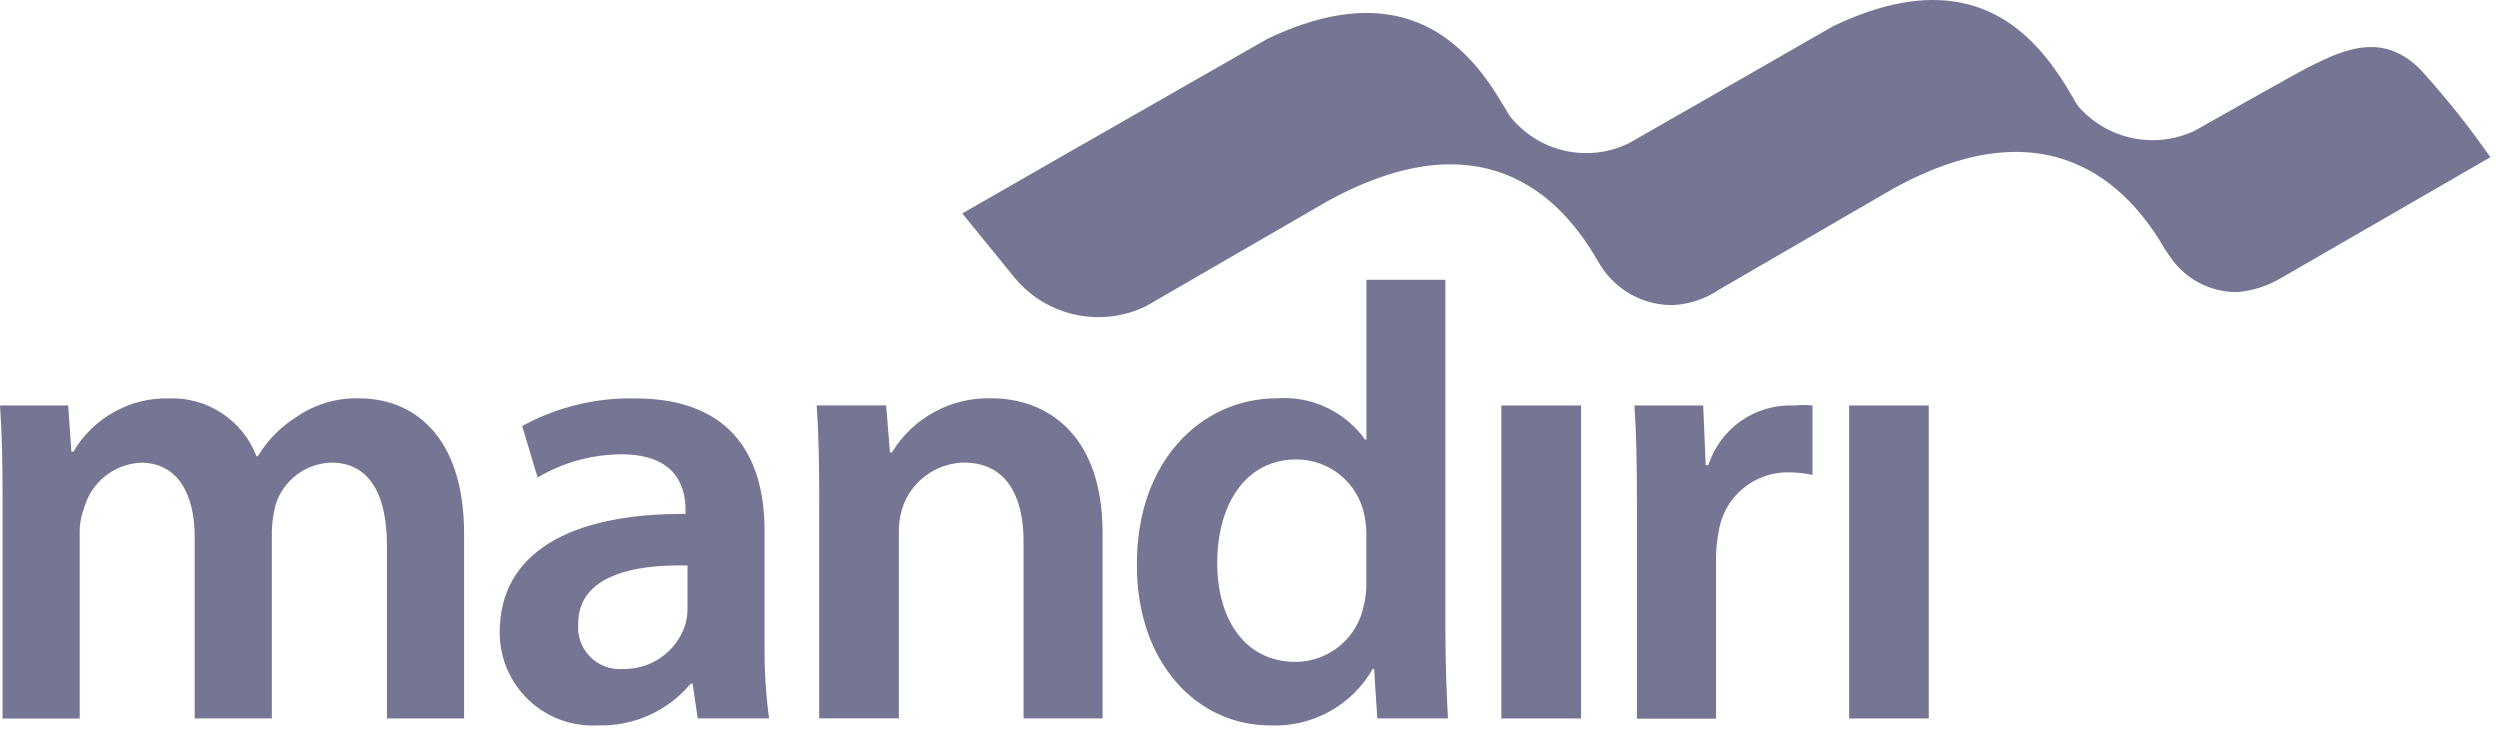
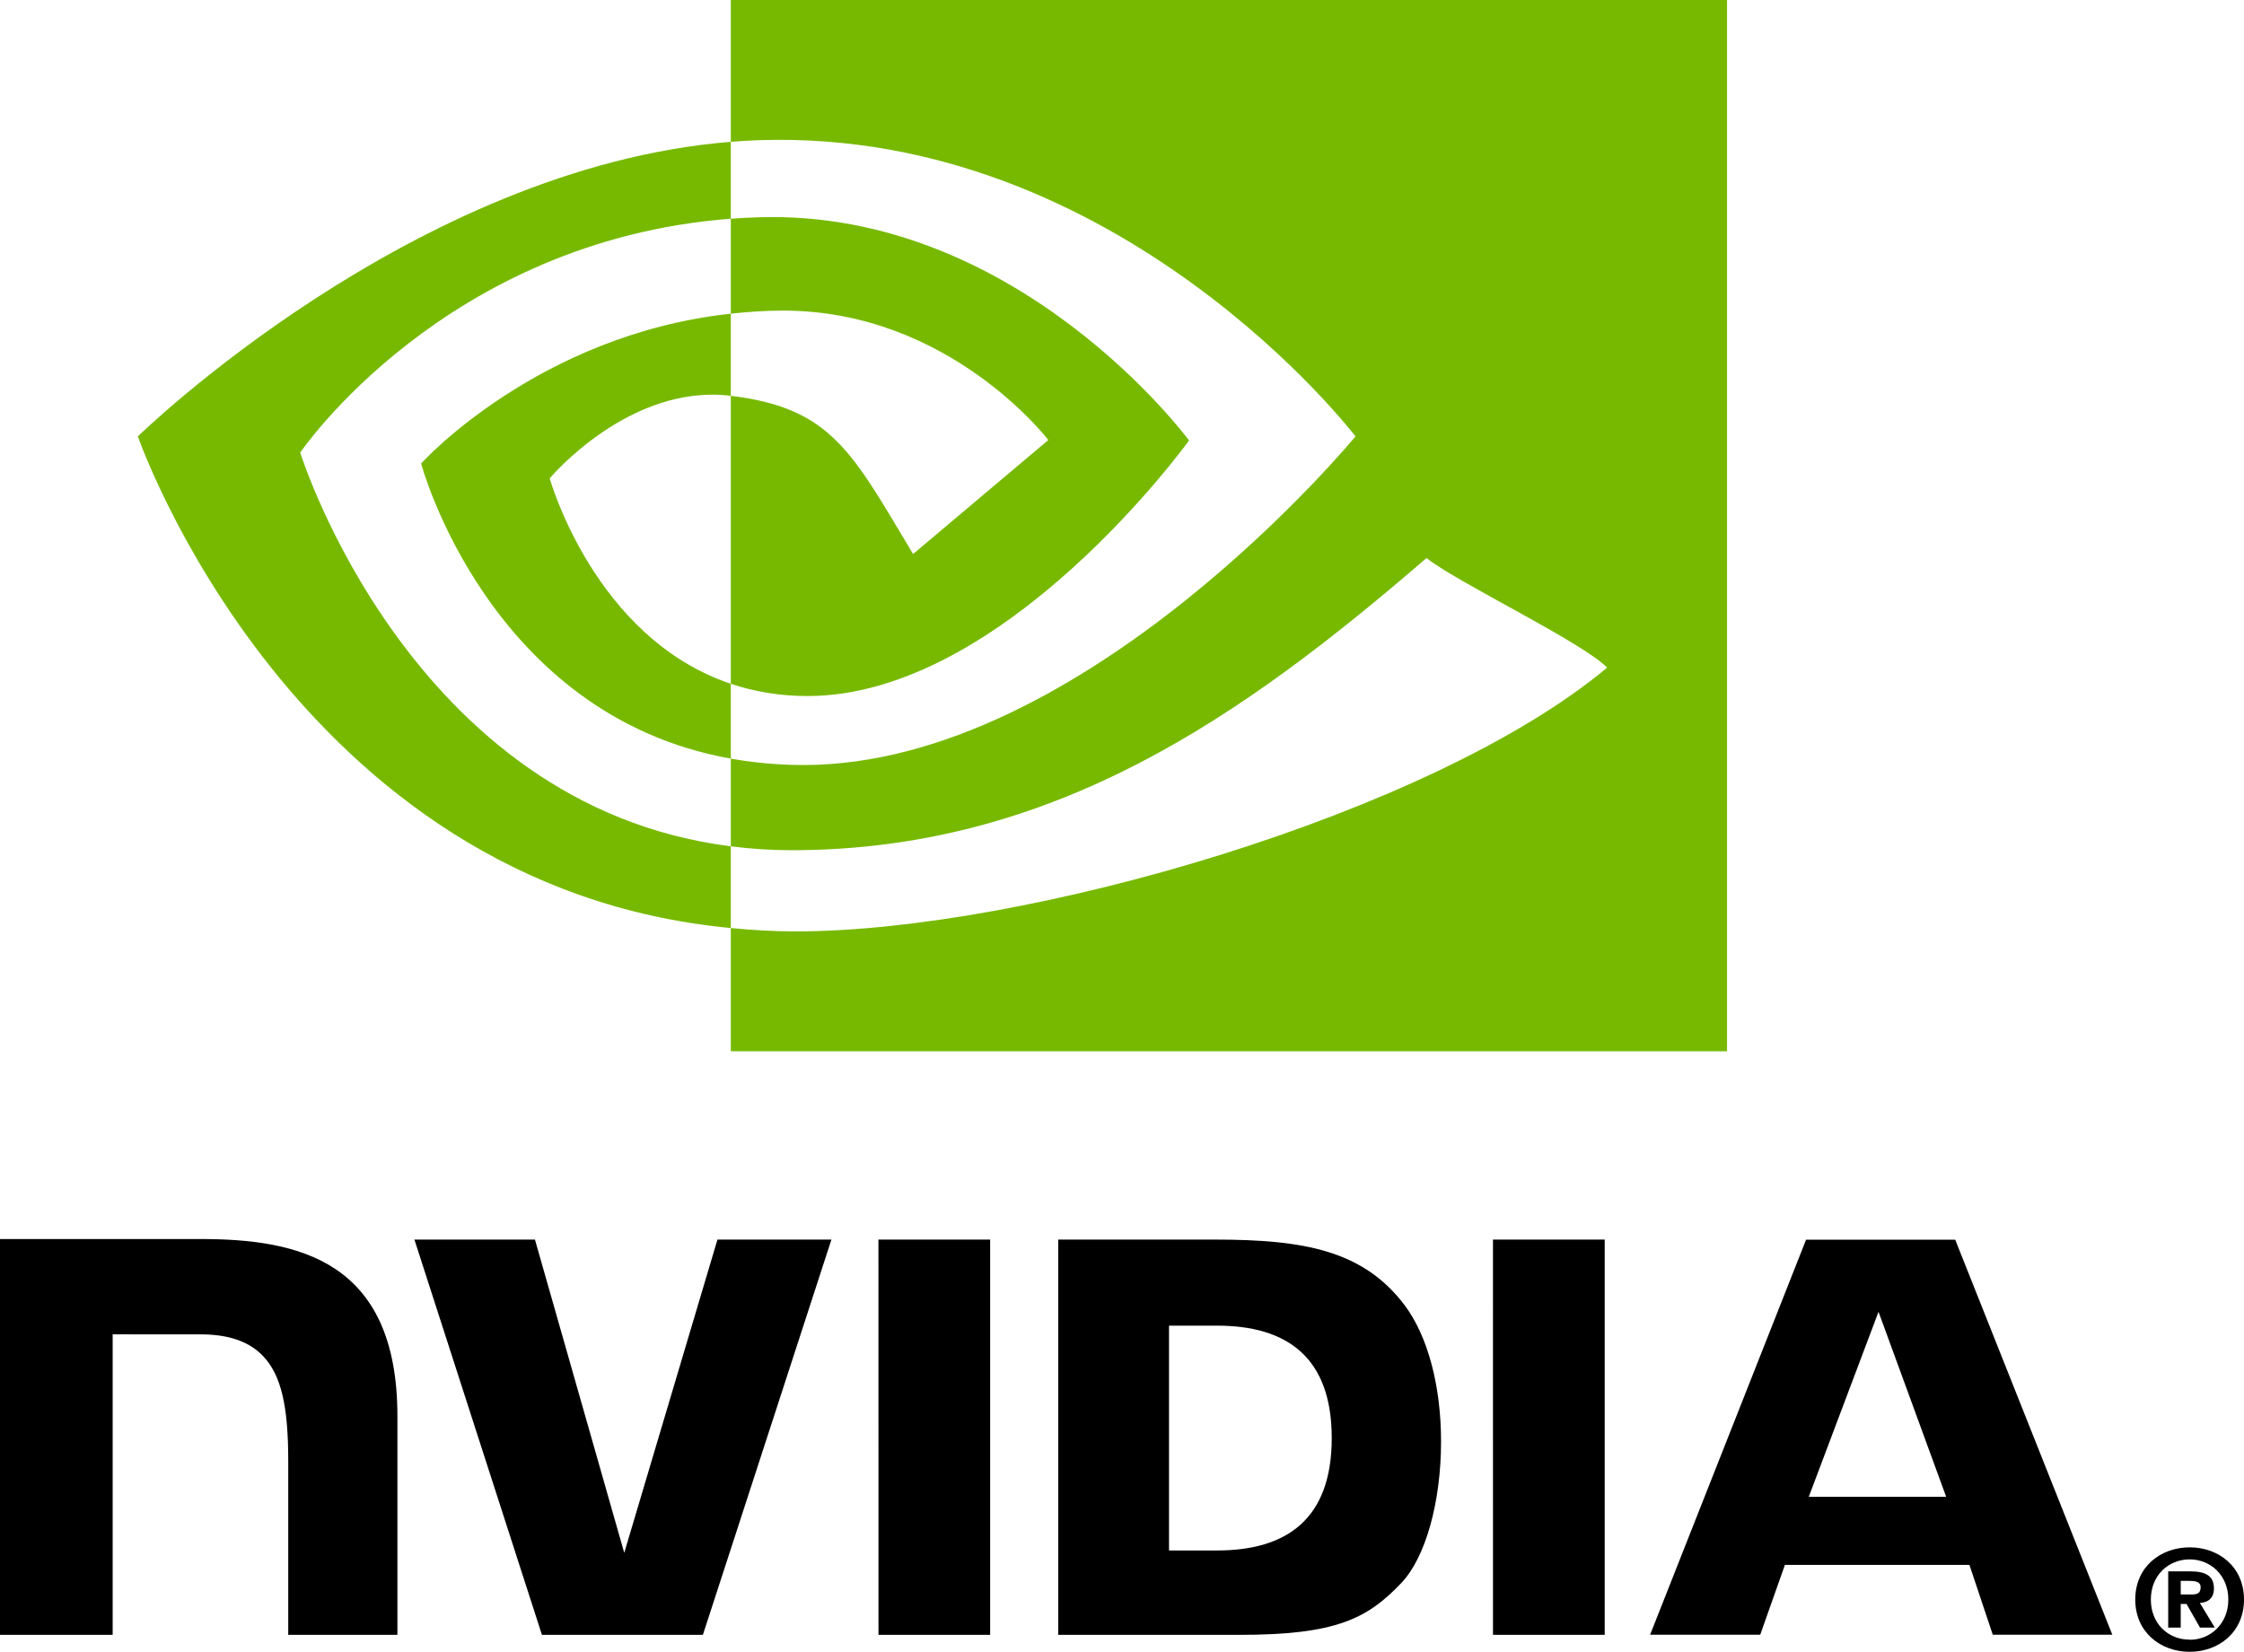
- <svg xmlns="http://www.w3.org/2000/svg" width="108" height="32" viewBox="0 0 108 32" fill="none">
-   <path d="M0.111 21.541C0.111 19.984 0.084 18.681 0 17.516H2.945L3.085 19.516H3.167C3.591 18.794 4.201 18.199 4.934 17.793C5.667 17.387 6.495 17.185 7.332 17.209C8.139 17.187 8.933 17.415 9.604 17.863C10.276 18.311 10.792 18.956 11.081 19.709H11.138C11.552 19.022 12.122 18.442 12.802 18.016C13.599 17.461 14.553 17.178 15.524 17.209C17.774 17.209 20.049 18.736 20.049 23.07V31.037H16.716V23.567C16.716 21.319 15.938 19.984 14.3 19.984C13.765 20.003 13.248 20.186 12.821 20.509C12.393 20.831 12.075 21.278 11.911 21.788C11.811 22.159 11.755 22.54 11.744 22.924V31.034H8.411V23.205C8.411 21.321 7.665 19.988 6.081 19.988C5.522 20.015 4.985 20.218 4.546 20.566C4.108 20.915 3.79 21.392 3.637 21.931C3.502 22.285 3.436 22.662 3.443 23.041V31.041H0.111V21.541ZM33.031 27.788C33.015 28.874 33.079 29.96 33.224 31.036H30.141L29.92 29.536H29.836C29.349 30.119 28.736 30.584 28.043 30.896C27.35 31.208 26.596 31.358 25.836 31.336C25.288 31.368 24.74 31.288 24.225 31.1C23.71 30.912 23.238 30.62 22.84 30.243C22.442 29.866 22.125 29.411 21.91 28.907C21.694 28.403 21.584 27.86 21.587 27.311C21.587 23.893 24.611 22.174 29.612 22.201V21.988C29.612 21.098 29.25 19.627 26.861 19.627C25.581 19.63 24.326 19.975 23.224 20.627L22.558 18.405C24.054 17.585 25.739 17.174 27.444 17.211C31.777 17.211 33.028 19.963 33.028 22.903V27.788H33.031ZM29.698 24.429C27.281 24.372 24.978 24.9 24.978 26.955C24.956 27.216 24.991 27.479 25.081 27.725C25.171 27.971 25.314 28.194 25.499 28.379C25.684 28.564 25.907 28.707 26.153 28.797C26.399 28.887 26.662 28.922 26.923 28.9C27.507 28.91 28.079 28.736 28.558 28.401C29.037 28.067 29.398 27.59 29.589 27.038C29.664 26.795 29.701 26.543 29.7 26.289V24.431L29.698 24.429ZM35.39 21.538C35.39 19.981 35.362 18.678 35.281 17.513H38.281L38.447 19.543H38.531C38.978 18.809 39.611 18.206 40.366 17.796C41.121 17.385 41.972 17.182 42.831 17.206C45.192 17.206 47.631 18.733 47.631 23.012V31.034H44.218V23.403C44.218 21.46 43.495 19.983 41.635 19.983C41.038 19.997 40.459 20.197 39.981 20.556C39.504 20.914 39.15 21.413 38.969 21.983C38.864 22.341 38.817 22.715 38.831 23.088V31.031H35.388V21.541L35.39 21.538ZM62.441 12.083V27.234C62.441 28.622 62.498 30.125 62.552 31.034H59.5L59.36 28.898H59.303C58.861 29.67 58.215 30.305 57.437 30.736C56.659 31.166 55.778 31.375 54.889 31.34C51.667 31.34 49.114 28.592 49.114 24.429C49.084 19.902 51.914 17.206 55.167 17.206C55.901 17.153 56.635 17.289 57.301 17.601C57.967 17.913 58.542 18.39 58.971 18.988H59.029V12.088H62.442L62.441 12.083ZM59.028 23.152C59.028 22.854 59 22.556 58.944 22.263C58.81 21.581 58.443 20.968 57.906 20.527C57.369 20.086 56.696 19.846 56.001 19.848C53.808 19.848 52.584 21.793 52.584 24.319C52.584 26.788 53.807 28.594 55.974 28.594C56.667 28.59 57.337 28.348 57.872 27.907C58.407 27.467 58.774 26.856 58.911 26.177C58.994 25.85 59.032 25.514 59.025 25.177V23.152H59.028ZM64.857 31.038V17.515H68.303V31.038H64.857ZM70.716 21.876C70.716 20.044 70.69 18.737 70.607 17.517H73.578L73.687 20.097H73.8C74.049 19.321 74.546 18.648 75.214 18.182C75.883 17.716 76.686 17.482 77.5 17.517C77.766 17.489 78.034 17.489 78.3 17.517V20.517C77.972 20.444 77.636 20.407 77.3 20.406C76.563 20.387 75.844 20.64 75.28 21.116C74.717 21.591 74.348 22.258 74.243 22.988C74.176 23.337 74.139 23.691 74.133 24.046V31.046H70.716V21.876ZM79.882 31.038V17.515H83.323V31.038H79.882Z" fill="#757693" />
-   <path d="M104.757 3.214C103.057 1.269 101.24 2.15 99.799 2.865C99.193 3.165 94.82 5.643 94.82 5.643C93.991 6.037 93.057 6.153 92.157 5.973C91.257 5.792 90.439 5.326 89.826 4.643C89.756 4.557 89.693 4.466 89.637 4.37L89.466 4.07C89.178 3.571 88.857 3.092 88.507 2.635C88.294 2.358 88.064 2.095 87.817 1.847C86.178 0.192 83.558 -0.967 79.179 1.137C77.106 2.337 70.352 6.197 70.352 6.197C69.495 6.61 68.522 6.72 67.594 6.51C66.666 6.299 65.837 5.779 65.242 5.036C65.214 5.001 65.189 4.963 65.168 4.923L65.085 4.782L64.657 4.082C64.464 3.775 64.257 3.478 64.036 3.191C63.821 2.916 63.59 2.653 63.345 2.405C61.717 0.759 59.111 -0.395 54.77 1.668C52.145 3.168 46.04 6.657 46.04 6.657L41.57 9.22L43.882 12.059C44.559 12.849 45.479 13.392 46.498 13.603C47.517 13.814 48.577 13.681 49.512 13.225C49.512 13.225 57.319 8.704 57.35 8.69C64.025 5.027 67.318 8.527 68.775 10.86C68.826 10.933 68.866 11.012 68.912 11.083C68.931 11.111 68.942 11.137 68.958 11.165L69.122 11.435C69.453 11.976 69.919 12.421 70.474 12.727C71.029 13.033 71.654 13.189 72.288 13.18C72.989 13.141 73.667 12.913 74.25 12.521L81.804 8.139L81.82 8.132C88.579 4.424 91.928 8.153 93.359 10.486C93.47 10.685 93.592 10.876 93.726 11.06C94.045 11.544 94.48 11.94 94.991 12.212C95.502 12.484 96.073 12.624 96.652 12.619C97.314 12.562 97.956 12.357 98.528 12.019L107.584 6.792C106.715 5.544 105.771 4.351 104.757 3.218V3.214Z" fill="#757693" />
+ <svg xmlns="http://www.w3.org/2000/svg" version="1.1" id="svg2" x="0px" y="0px" width="351.46px" height="258.785px" viewBox="35.188 31.512 351.46 258.785" enable-background="new 35.188 31.512 351.46 258.785" xml:space="preserve">
+   <path id="path17" d="M384.195,282.109c0,3.771-2.769,6.302-6.047,6.302v-0.023c-3.371,0.023-6.089-2.508-6.089-6.278  c0-3.769,2.718-6.293,6.089-6.293C381.427,275.816,384.195,278.34,384.195,282.109z M386.648,282.109c0-5.175-4.02-8.179-8.5-8.179  c-4.511,0-8.531,3.004-8.531,8.179c0,5.172,4.021,8.188,8.531,8.188C382.629,290.297,386.648,287.281,386.648,282.109   M376.738,282.801h0.91l2.109,3.703h2.316l-2.336-3.859c1.207-0.086,2.2-0.661,2.2-2.286c0-2.019-1.392-2.668-3.75-2.668h-3.411  v8.813h1.961V282.801 M376.738,281.309v-2.122h1.364c0.742,0,1.753,0.06,1.753,0.965c0,0.985-0.523,1.157-1.398,1.157H376.738" />
+   <path id="path19" d="M329.406,237.027l10.598,28.993H318.48L329.406,237.027z M318.056,225.738l-24.423,61.88h17.246l3.863-10.934  h28.903l3.656,10.934h18.722l-24.605-61.888L318.056,225.738z M269.023,287.641h17.497v-61.922l-17.5-0.004L269.023,287.641z   M147.556,225.715l-14.598,49.078l-13.984-49.074l-18.879-0.004l19.972,61.926h25.207l20.133-61.926H147.556z M218.281,239.199h7.52  c10.91,0,17.966,4.898,17.966,17.609c0,12.714-7.056,17.613-17.966,17.613h-7.52V239.199z M200.931,225.715v61.926h28.366  c15.113,0,20.048-2.512,25.384-8.148c3.769-3.957,6.207-12.641,6.207-22.134c0-8.707-2.063-16.468-5.66-21.304  c-6.481-8.649-15.817-10.34-29.75-10.34H200.931z M35.188,225.629v62.012h17.645v-47.086l13.672,0.004  c4.527,0,7.754,1.128,9.934,3.457c2.765,2.945,3.894,7.699,3.894,16.395v27.23h17.098v-34.262c0-24.453-15.586-27.75-30.836-27.75  H35.188z M172.771,225.715l0.007,61.926h17.489v-61.926H172.771z" />
+   <path id="path21" fill="#77B900" d="M82.211,102.414c0,0,22.504-33.203,67.437-36.638V53.73  c-49.769,3.997-92.867,46.149-92.867,46.149s24.41,70.565,92.867,77.026v-12.804C99.411,157.781,82.211,102.414,82.211,102.414z   M149.648,138.637v11.726c-37.968-6.769-48.507-46.237-48.507-46.237s18.23-20.195,48.507-23.47v12.867  c-0.023,0-0.039-0.007-0.058-0.007c-15.891-1.907-28.305,12.938-28.305,12.938S128.243,131.445,149.648,138.637 M149.648,31.512  V53.73c1.461-0.112,2.922-0.207,4.391-0.257c56.582-1.907,93.449,46.406,93.449,46.406s-42.343,51.488-86.457,51.488  c-4.043,0-7.828-0.375-11.383-1.005v13.739c3.04,0.386,6.192,0.613,9.481,0.613c41.051,0,70.738-20.965,99.484-45.778  c4.766,3.817,24.278,13.103,28.289,17.168c-27.332,22.883-91.031,41.329-127.144,41.329c-3.481,0-6.824-0.211-10.11-0.528v19.306  h156.032V31.512H149.648z M149.648,80.656V65.777c1.446-0.101,2.903-0.179,4.391-0.226c40.688-1.278,67.382,34.965,67.382,34.965  s-28.832,40.043-59.746,40.043c-4.449,0-8.438-0.715-12.028-1.922V93.523c15.84,1.914,19.028,8.911,28.551,24.786l21.18-17.859  c0,0-15.461-20.277-41.524-20.277C155.021,80.172,152.31,80.371,149.648,80.656" />
</svg>
